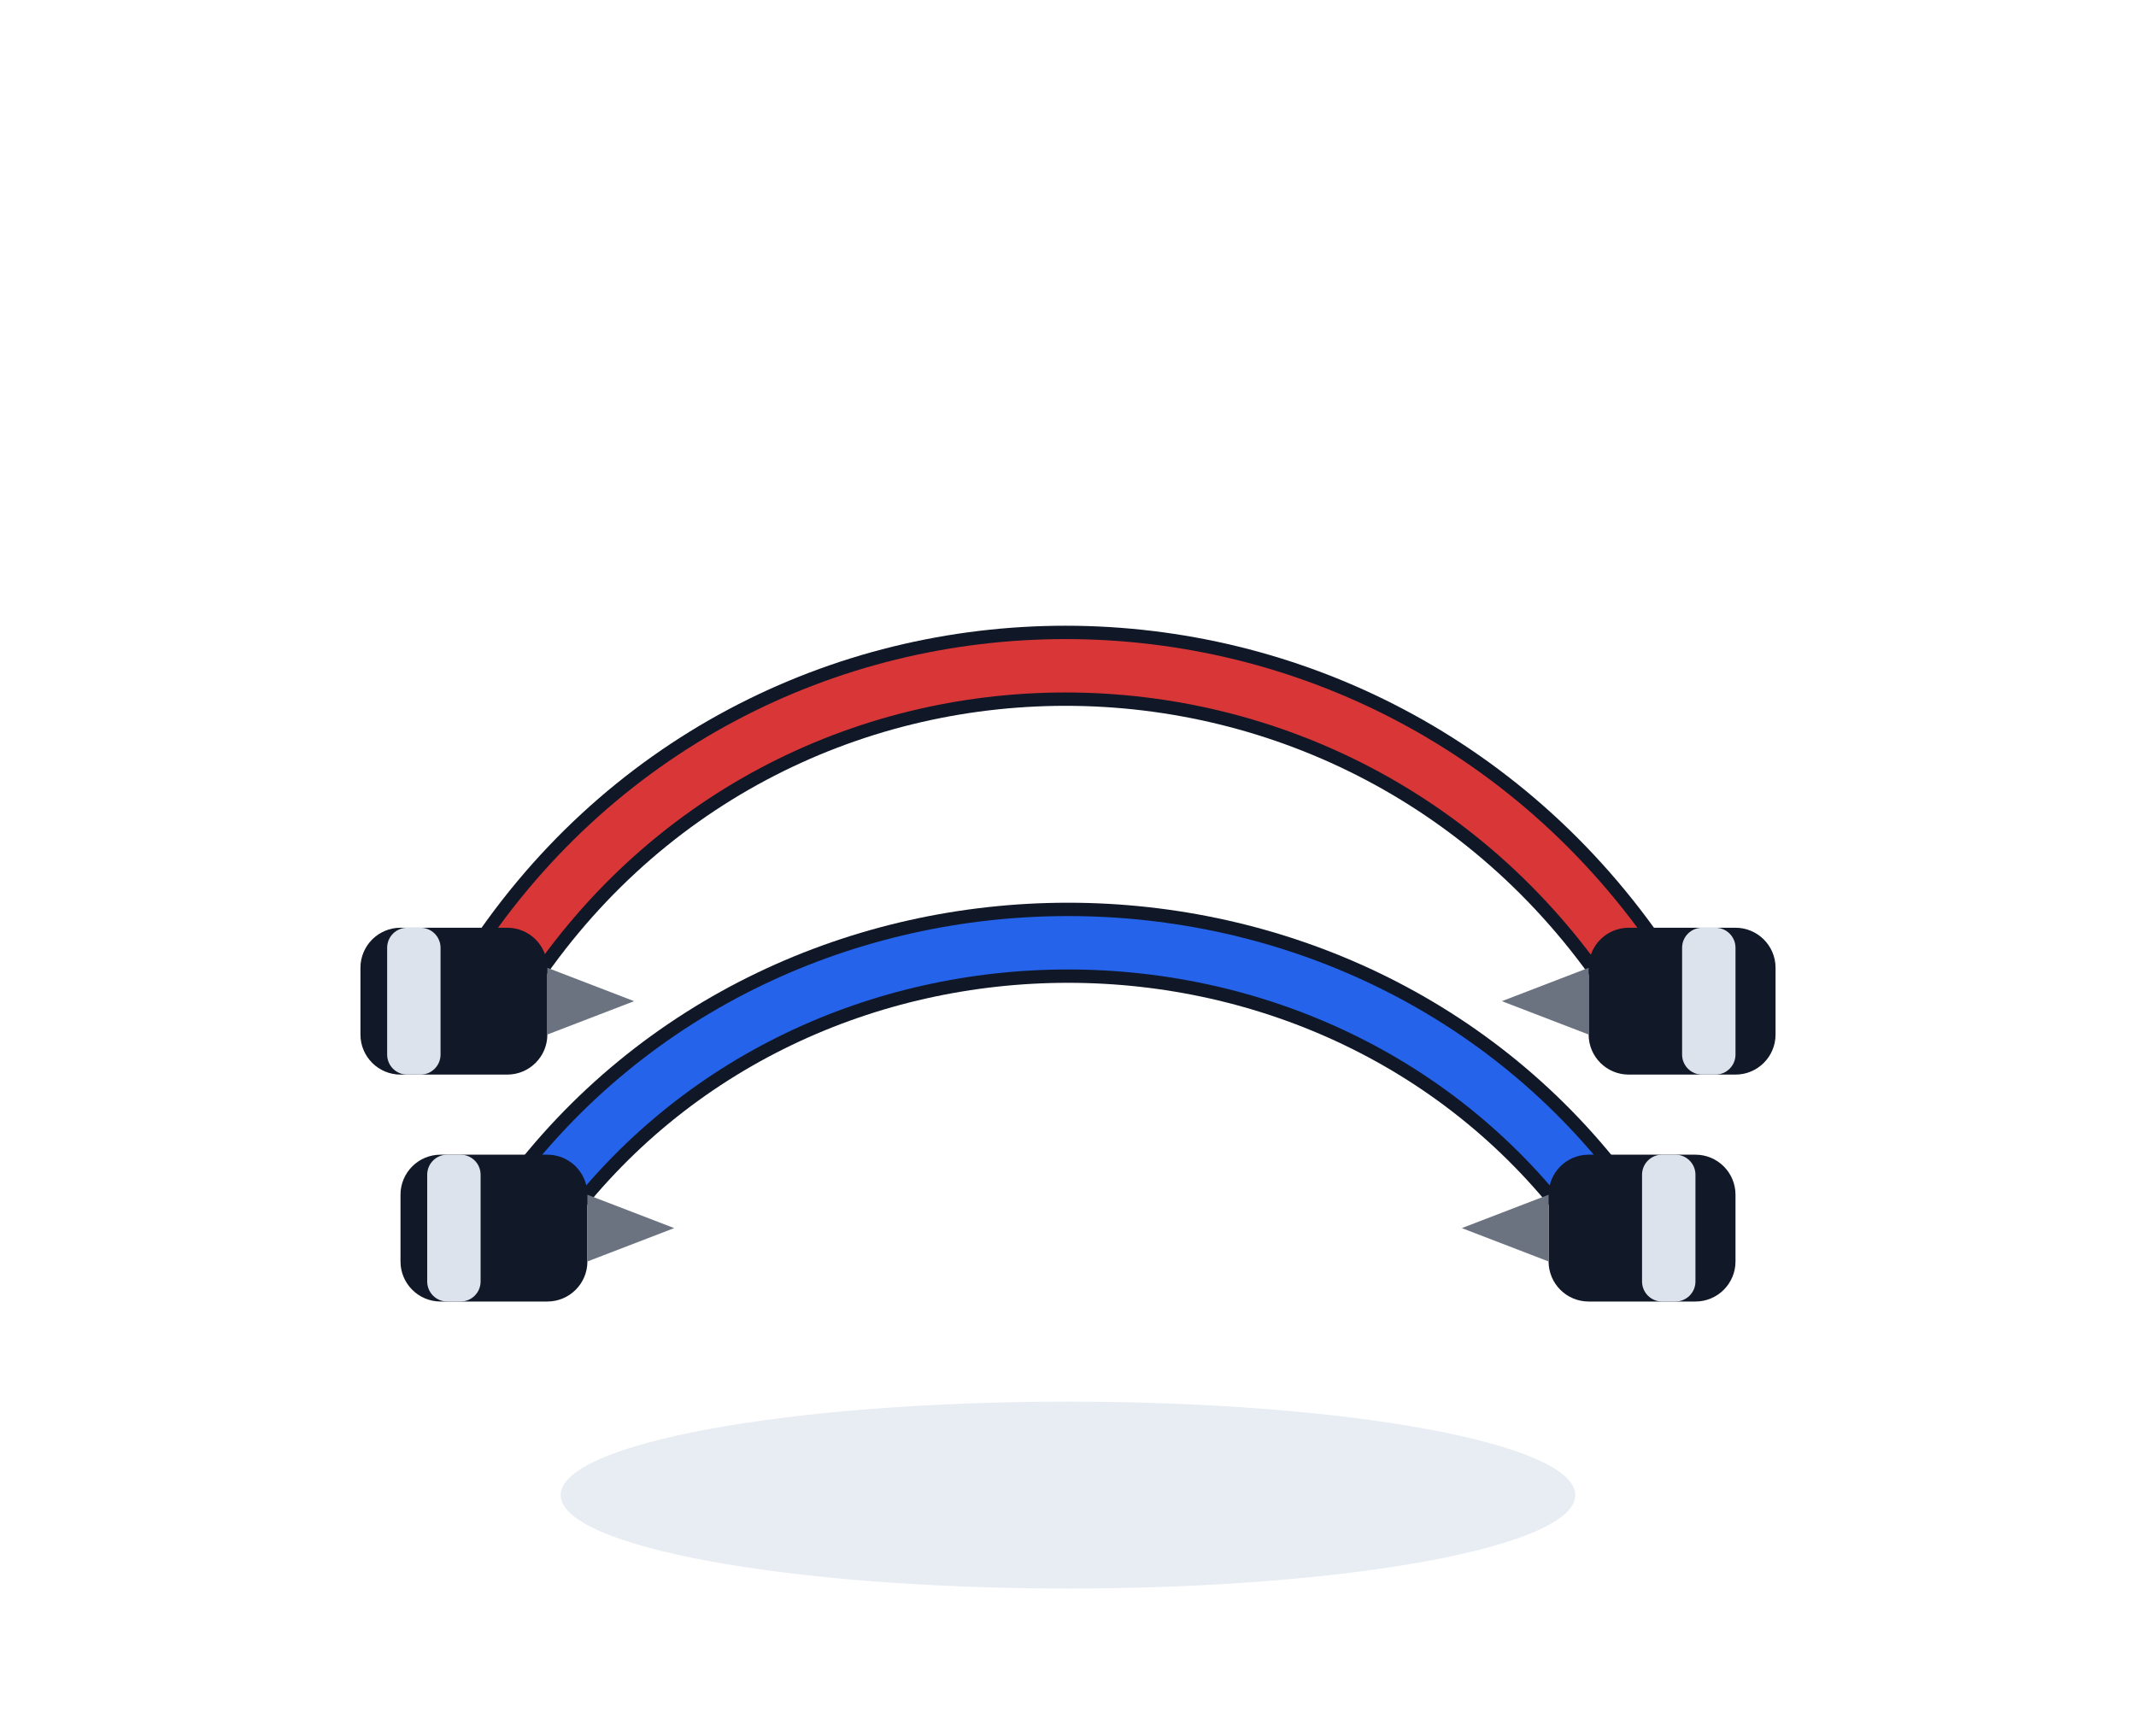
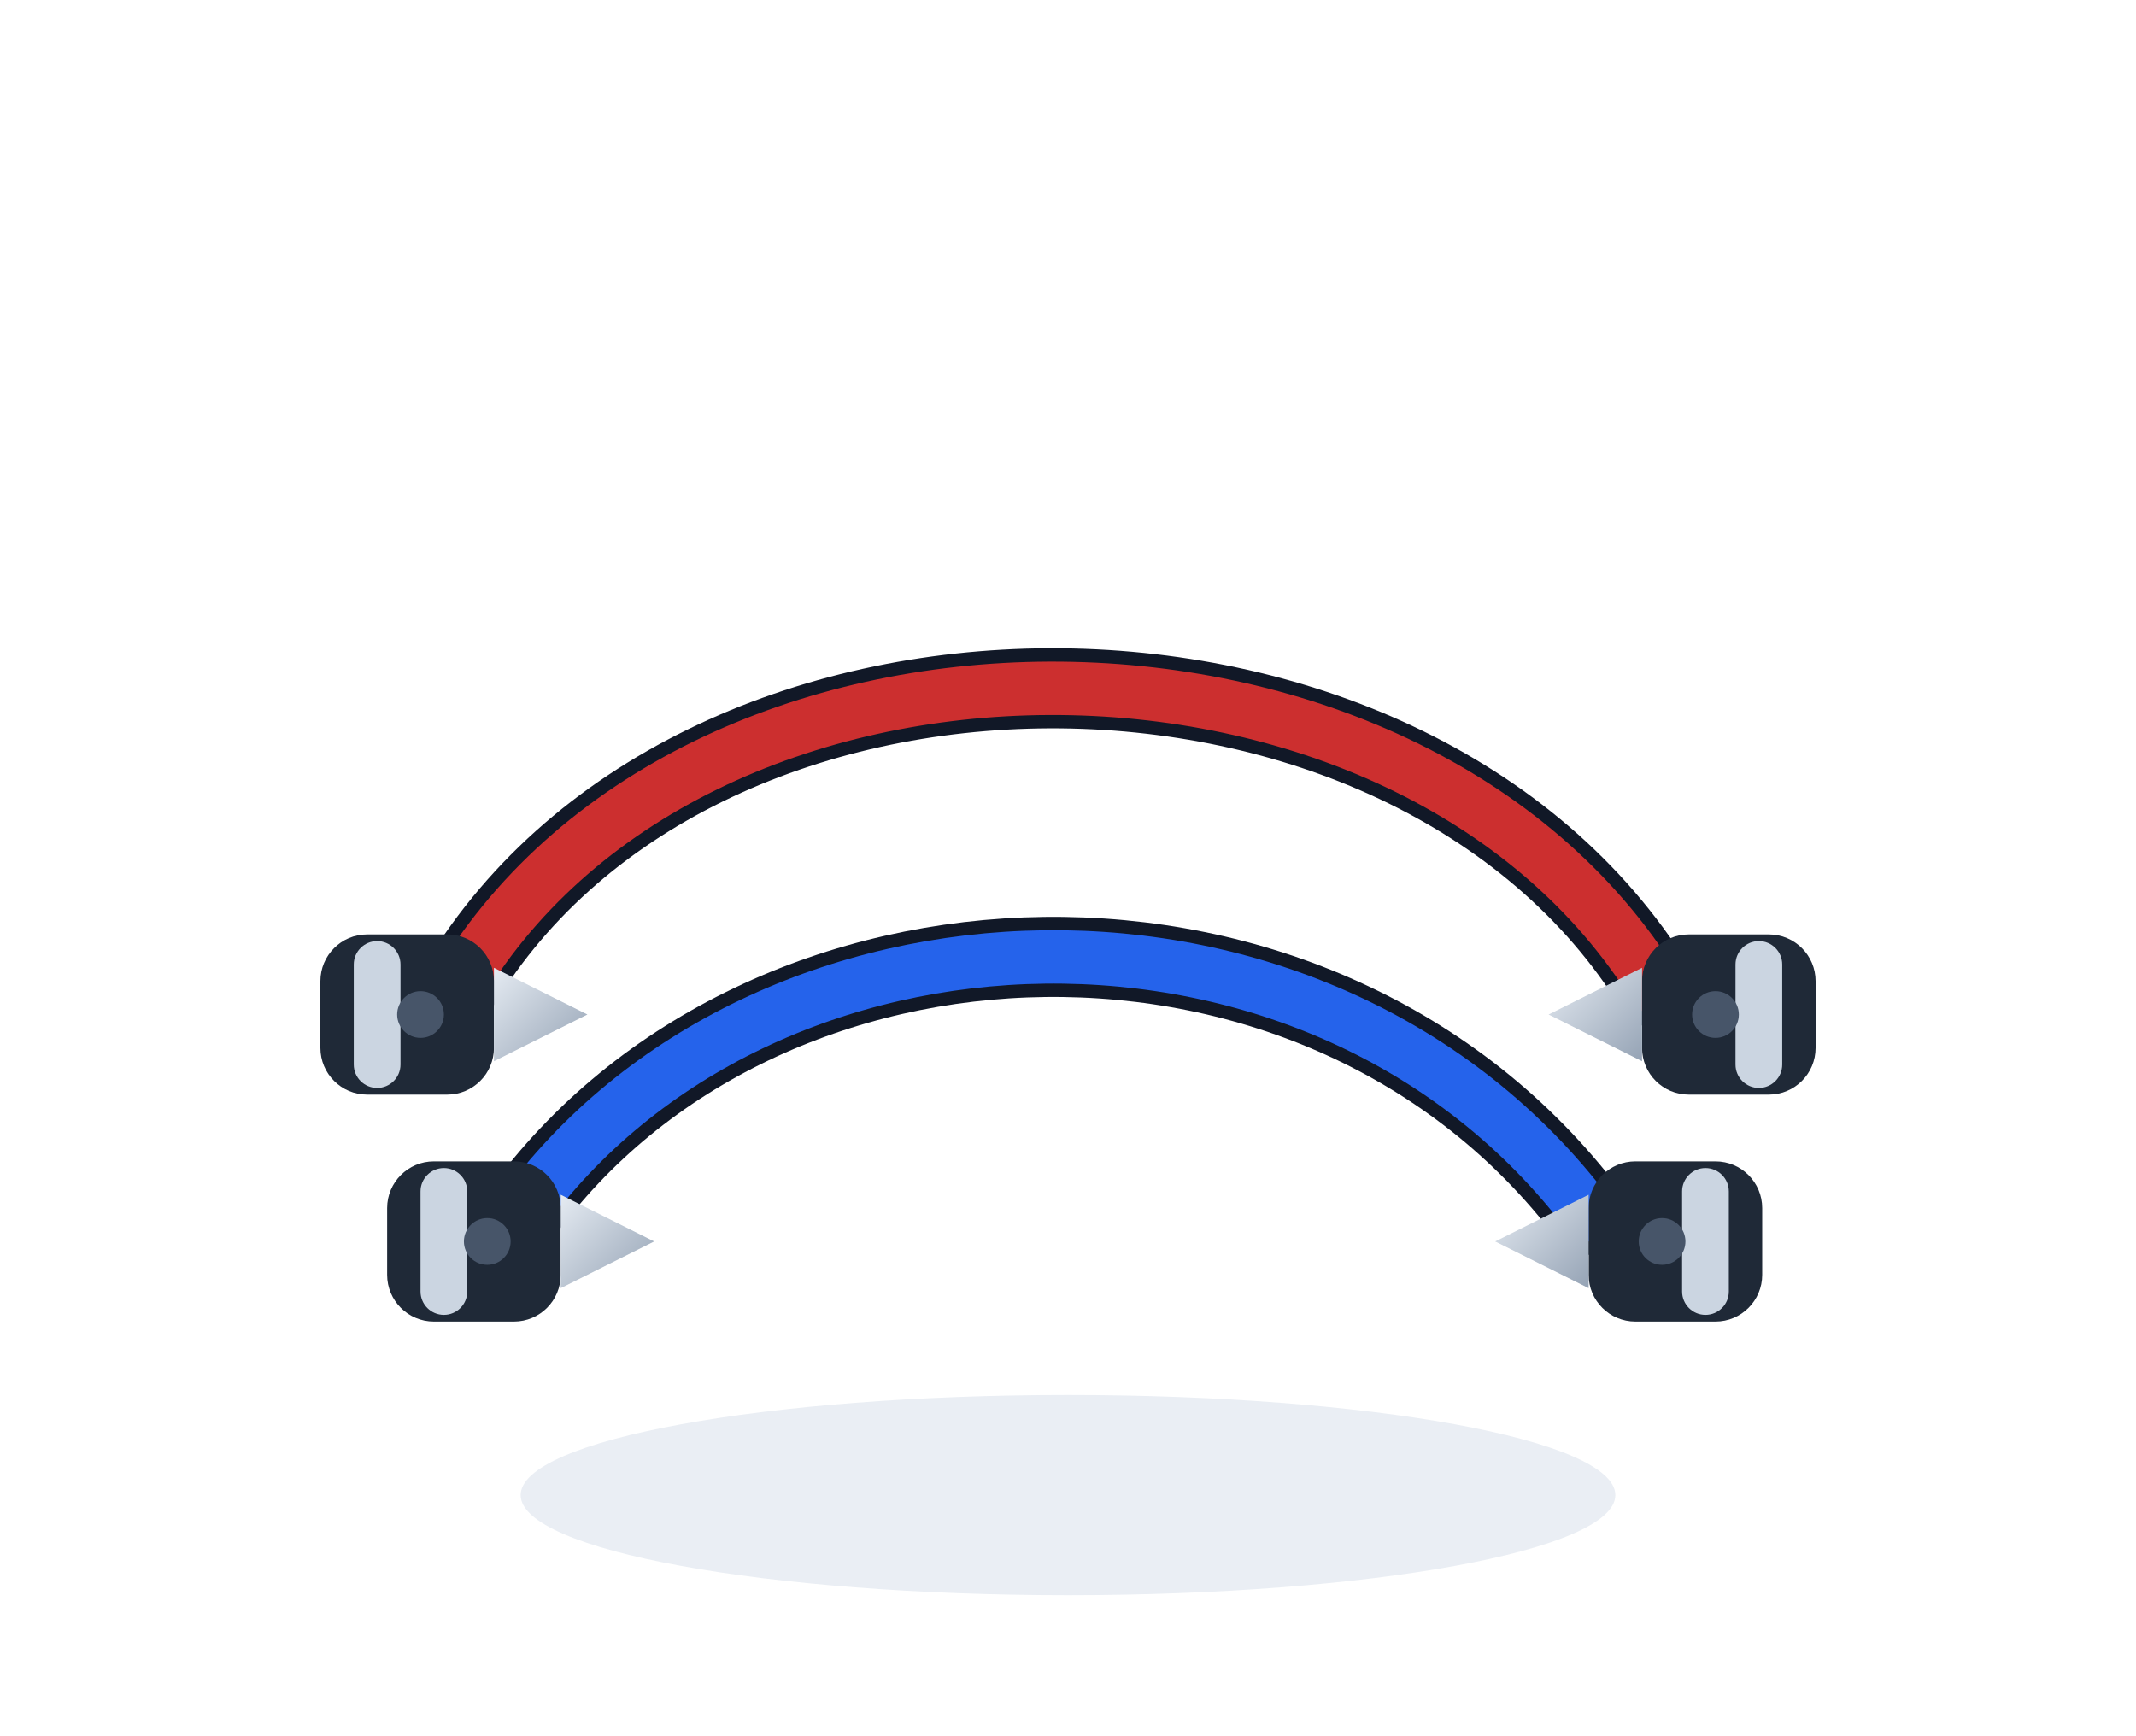
<svg xmlns="http://www.w3.org/2000/svg" width="320" height="260" viewBox="0 0 320 260" fill="none">
-   <ellipse cx="160" cy="224" rx="76" ry="14" fill="#C7D2E2" fill-opacity="0.4" />
-   <path d="M74 147C114 84 205 84 246 147" stroke="#101828" stroke-width="12" stroke-linecap="round" />
-   <path d="M74 147C114 84 205 84 246 147" stroke="#D93737" stroke-width="8" stroke-linecap="round" />
-   <path d="M80 181C119 128 201 128 240 181" stroke="#101828" stroke-width="12" stroke-linecap="round" />
-   <path d="M80 181C119 128 201 128 240 181" stroke="#2563EB" stroke-width="8" stroke-linecap="round" />
-   <g>
-     <rect x="54" y="139" width="28" height="22" rx="6" fill="#111827" />
-     <rect x="58" y="139" width="8" height="22" rx="3" fill="#DCE3EC" />
-     <path d="M82 145L95 150L82 155" fill="#6B7280" />
+   <ellipse cx="160" cy="224" rx="82" ry="15" fill="#C7D2E2" fill-opacity="0.36" />
+   <defs>
+     <linearGradient id="metalJaw" x1="0" y1="0" x2="1" y2="1">
+       <stop offset="0" stop-color="#E5EBF2" />
+       <stop offset="1" stop-color="#95A3B5" />
+     </linearGradient>
+   </defs>
+   <path d="M68 149C103 88 211 88 248 148" stroke="#111827" stroke-width="12" stroke-linecap="round" />
+   <path d="M68 149C103 88 211 88 248 148" stroke="#CC2F2F" stroke-width="8" stroke-linecap="round" />
+   <path d="M78 182C114 132 198 129 238 182" stroke="#111827" stroke-width="12" stroke-linecap="round" />
+   <path d="M78 182C114 132 198 129 238 182" stroke="#2563EB" stroke-width="8" stroke-linecap="round" />
+   <g transform="translate(48 136)">
+     <rect x="0" y="4" width="26" height="24" rx="7" fill="#1F2937" />
+     <rect x="5" y="5" width="7" height="22" rx="3.5" fill="#CBD5E1" />
+     <path d="M26 9L40 16L26 23" fill="url(#metalJaw)" />
+     <circle cx="15" cy="16" r="3.5" fill="#475569" />
  </g>
-   <g>
-     <rect x="238" y="139" width="28" height="22" rx="6" fill="#111827" />
-     <rect x="252" y="139" width="8" height="22" rx="3" fill="#DCE3EC" />
-     <path d="M238 145L225 150L238 155" fill="#6B7280" />
+   <g transform="translate(232 136)">
+     <rect x="14" y="4" width="26" height="24" rx="7" fill="#1F2937" />
+     <rect x="28" y="5" width="7" height="22" rx="3.5" fill="#CBD5E1" />
+     <path d="M14 9L0 16L14 23" fill="url(#metalJaw)" />
+     <circle cx="25" cy="16" r="3.5" fill="#475569" />
  </g>
-   <g>
-     <rect x="60" y="173" width="28" height="22" rx="6" fill="#111827" />
-     <rect x="64" y="173" width="8" height="22" rx="3" fill="#DCE3EC" />
-     <path d="M88 179L101 184L88 189" fill="#6B7280" />
+   <g transform="translate(58 170)">
+     <rect x="0" y="4" width="26" height="24" rx="7" fill="#1F2937" />
+     <rect x="5" y="5" width="7" height="22" rx="3.5" fill="#CBD5E1" />
+     <path d="M26 9L40 16L26 23" fill="url(#metalJaw)" />
+     <circle cx="15" cy="16" r="3.5" fill="#475569" />
  </g>
-   <g>
-     <rect x="232" y="173" width="28" height="22" rx="6" fill="#111827" />
-     <rect x="246" y="173" width="8" height="22" rx="3" fill="#DCE3EC" />
-     <path d="M232 179L219 184L232 189" fill="#6B7280" />
+   <g transform="translate(224 170)">
+     <rect x="14" y="4" width="26" height="24" rx="7" fill="#1F2937" />
+     <rect x="28" y="5" width="7" height="22" rx="3.5" fill="#CBD5E1" />
+     <path d="M14 9L0 16L14 23" fill="url(#metalJaw)" />
+     <circle cx="25" cy="16" r="3.5" fill="#475569" />
  </g>
</svg>
